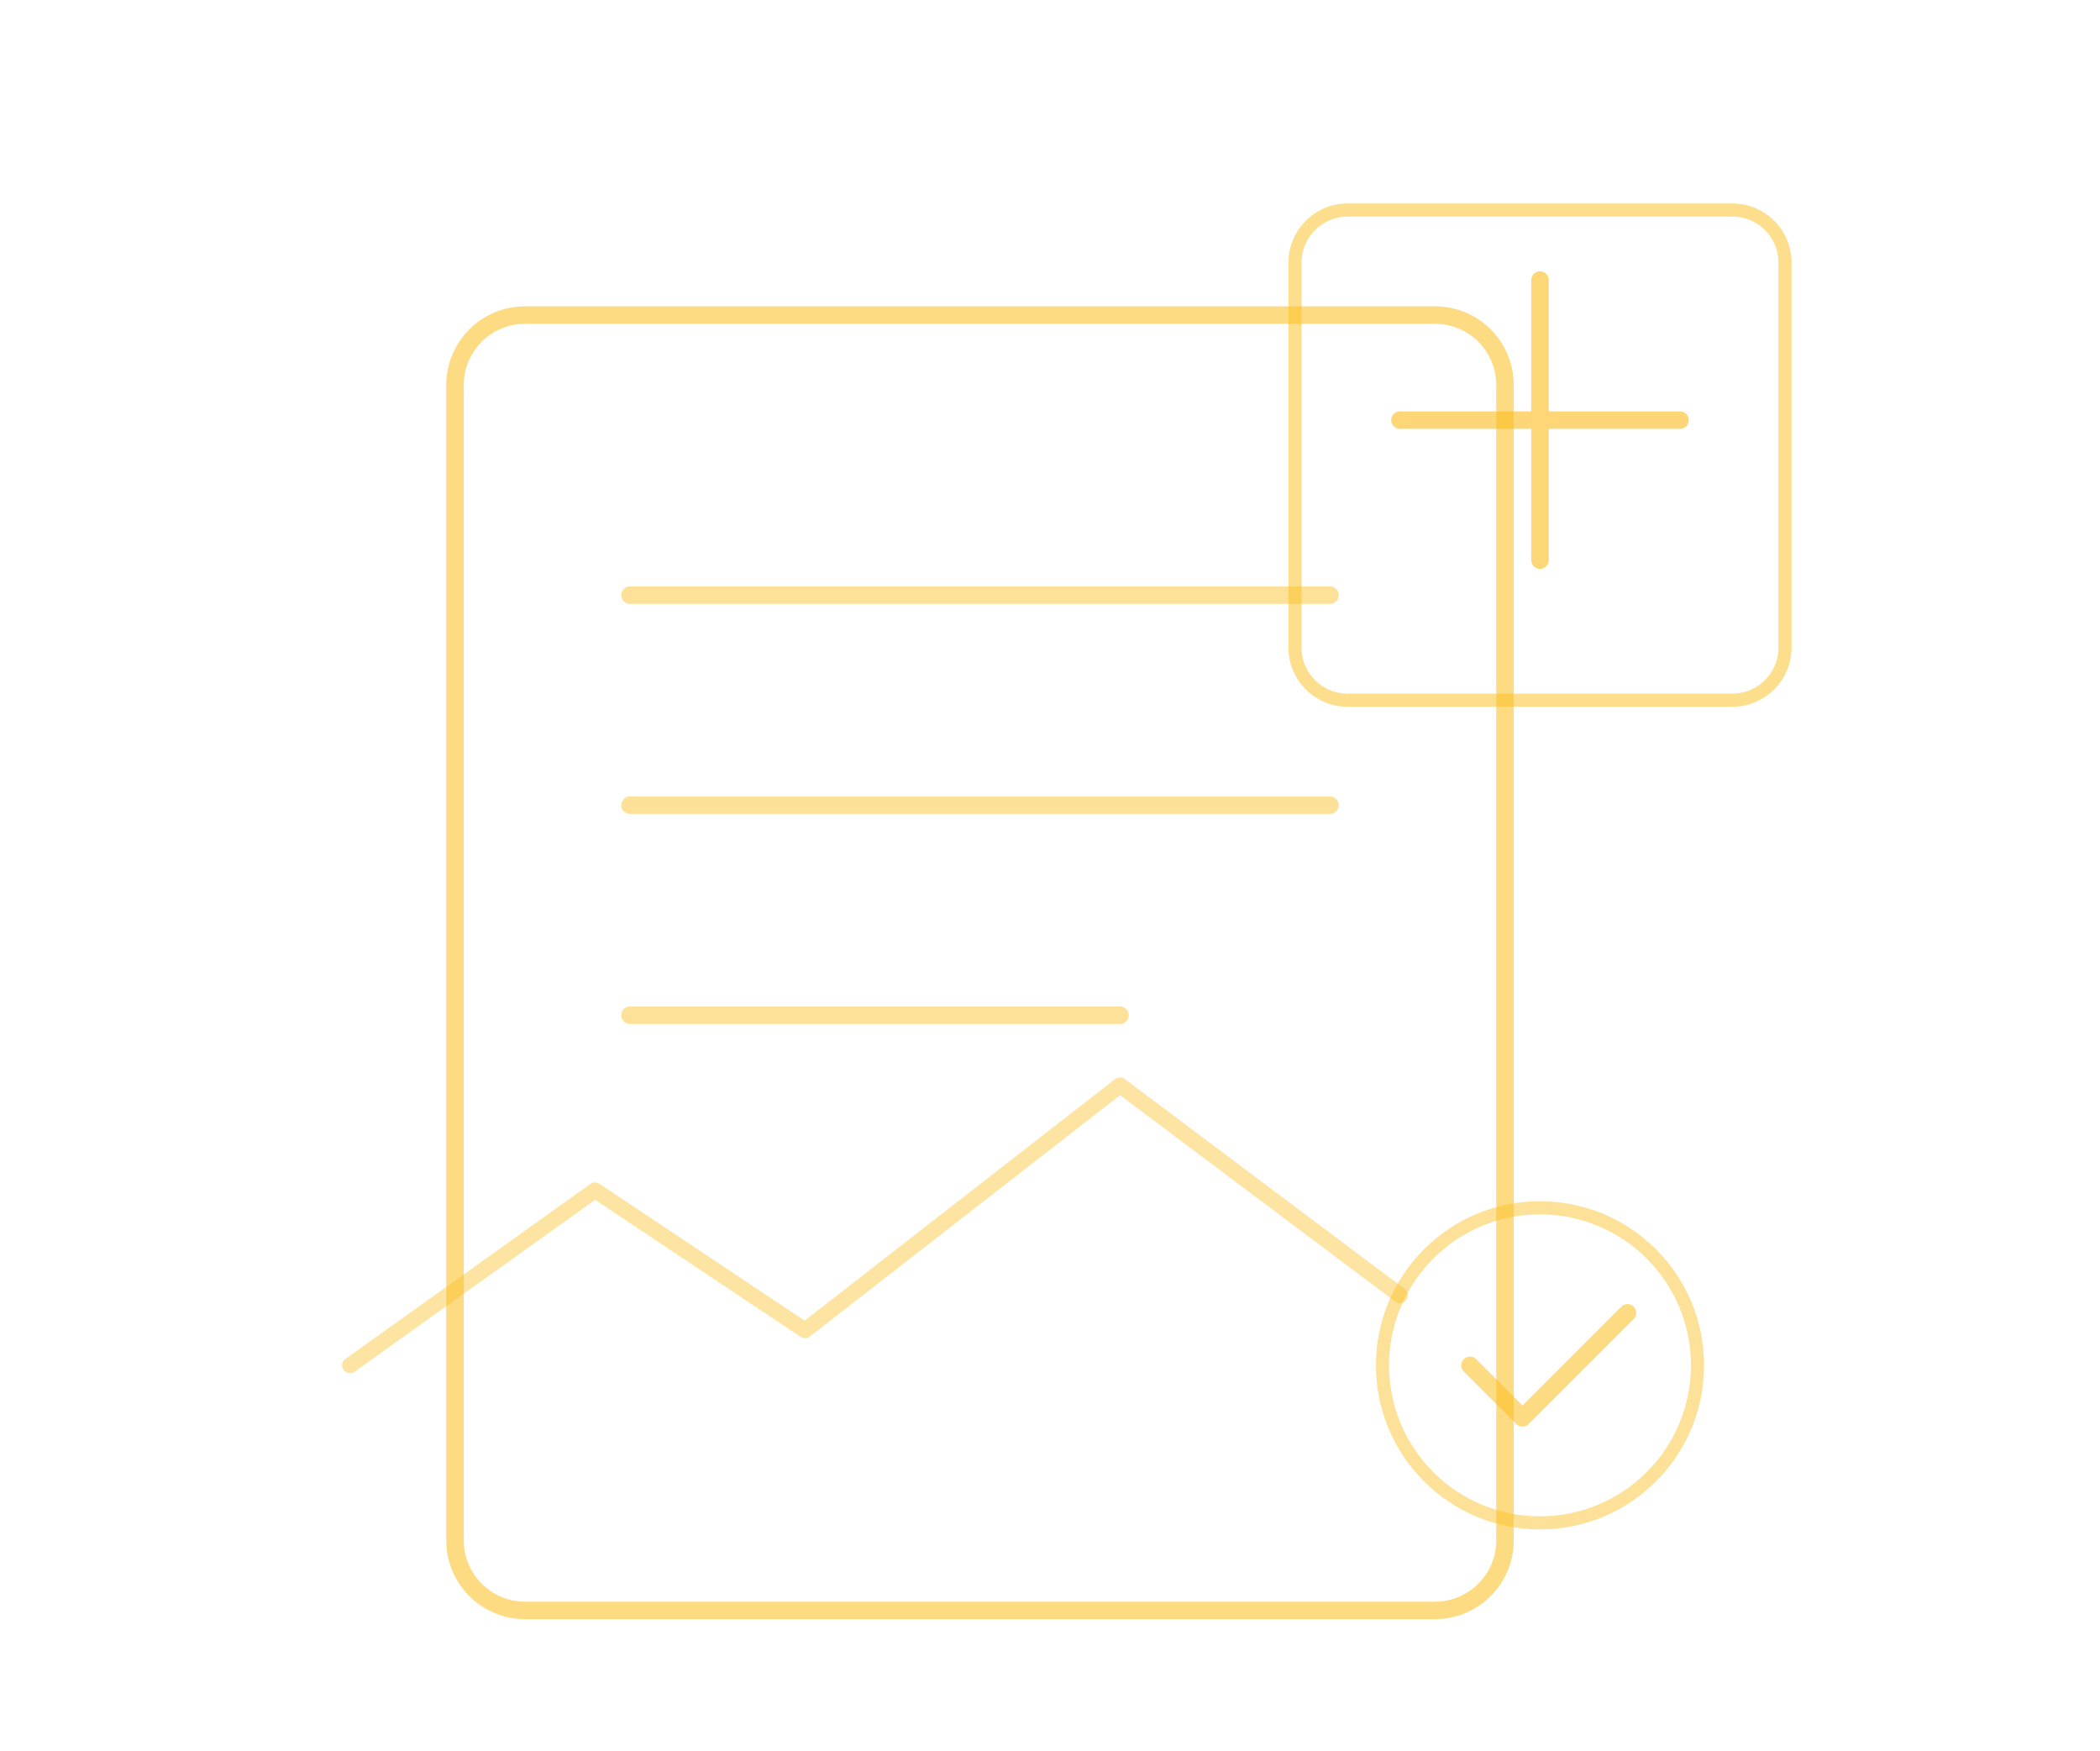
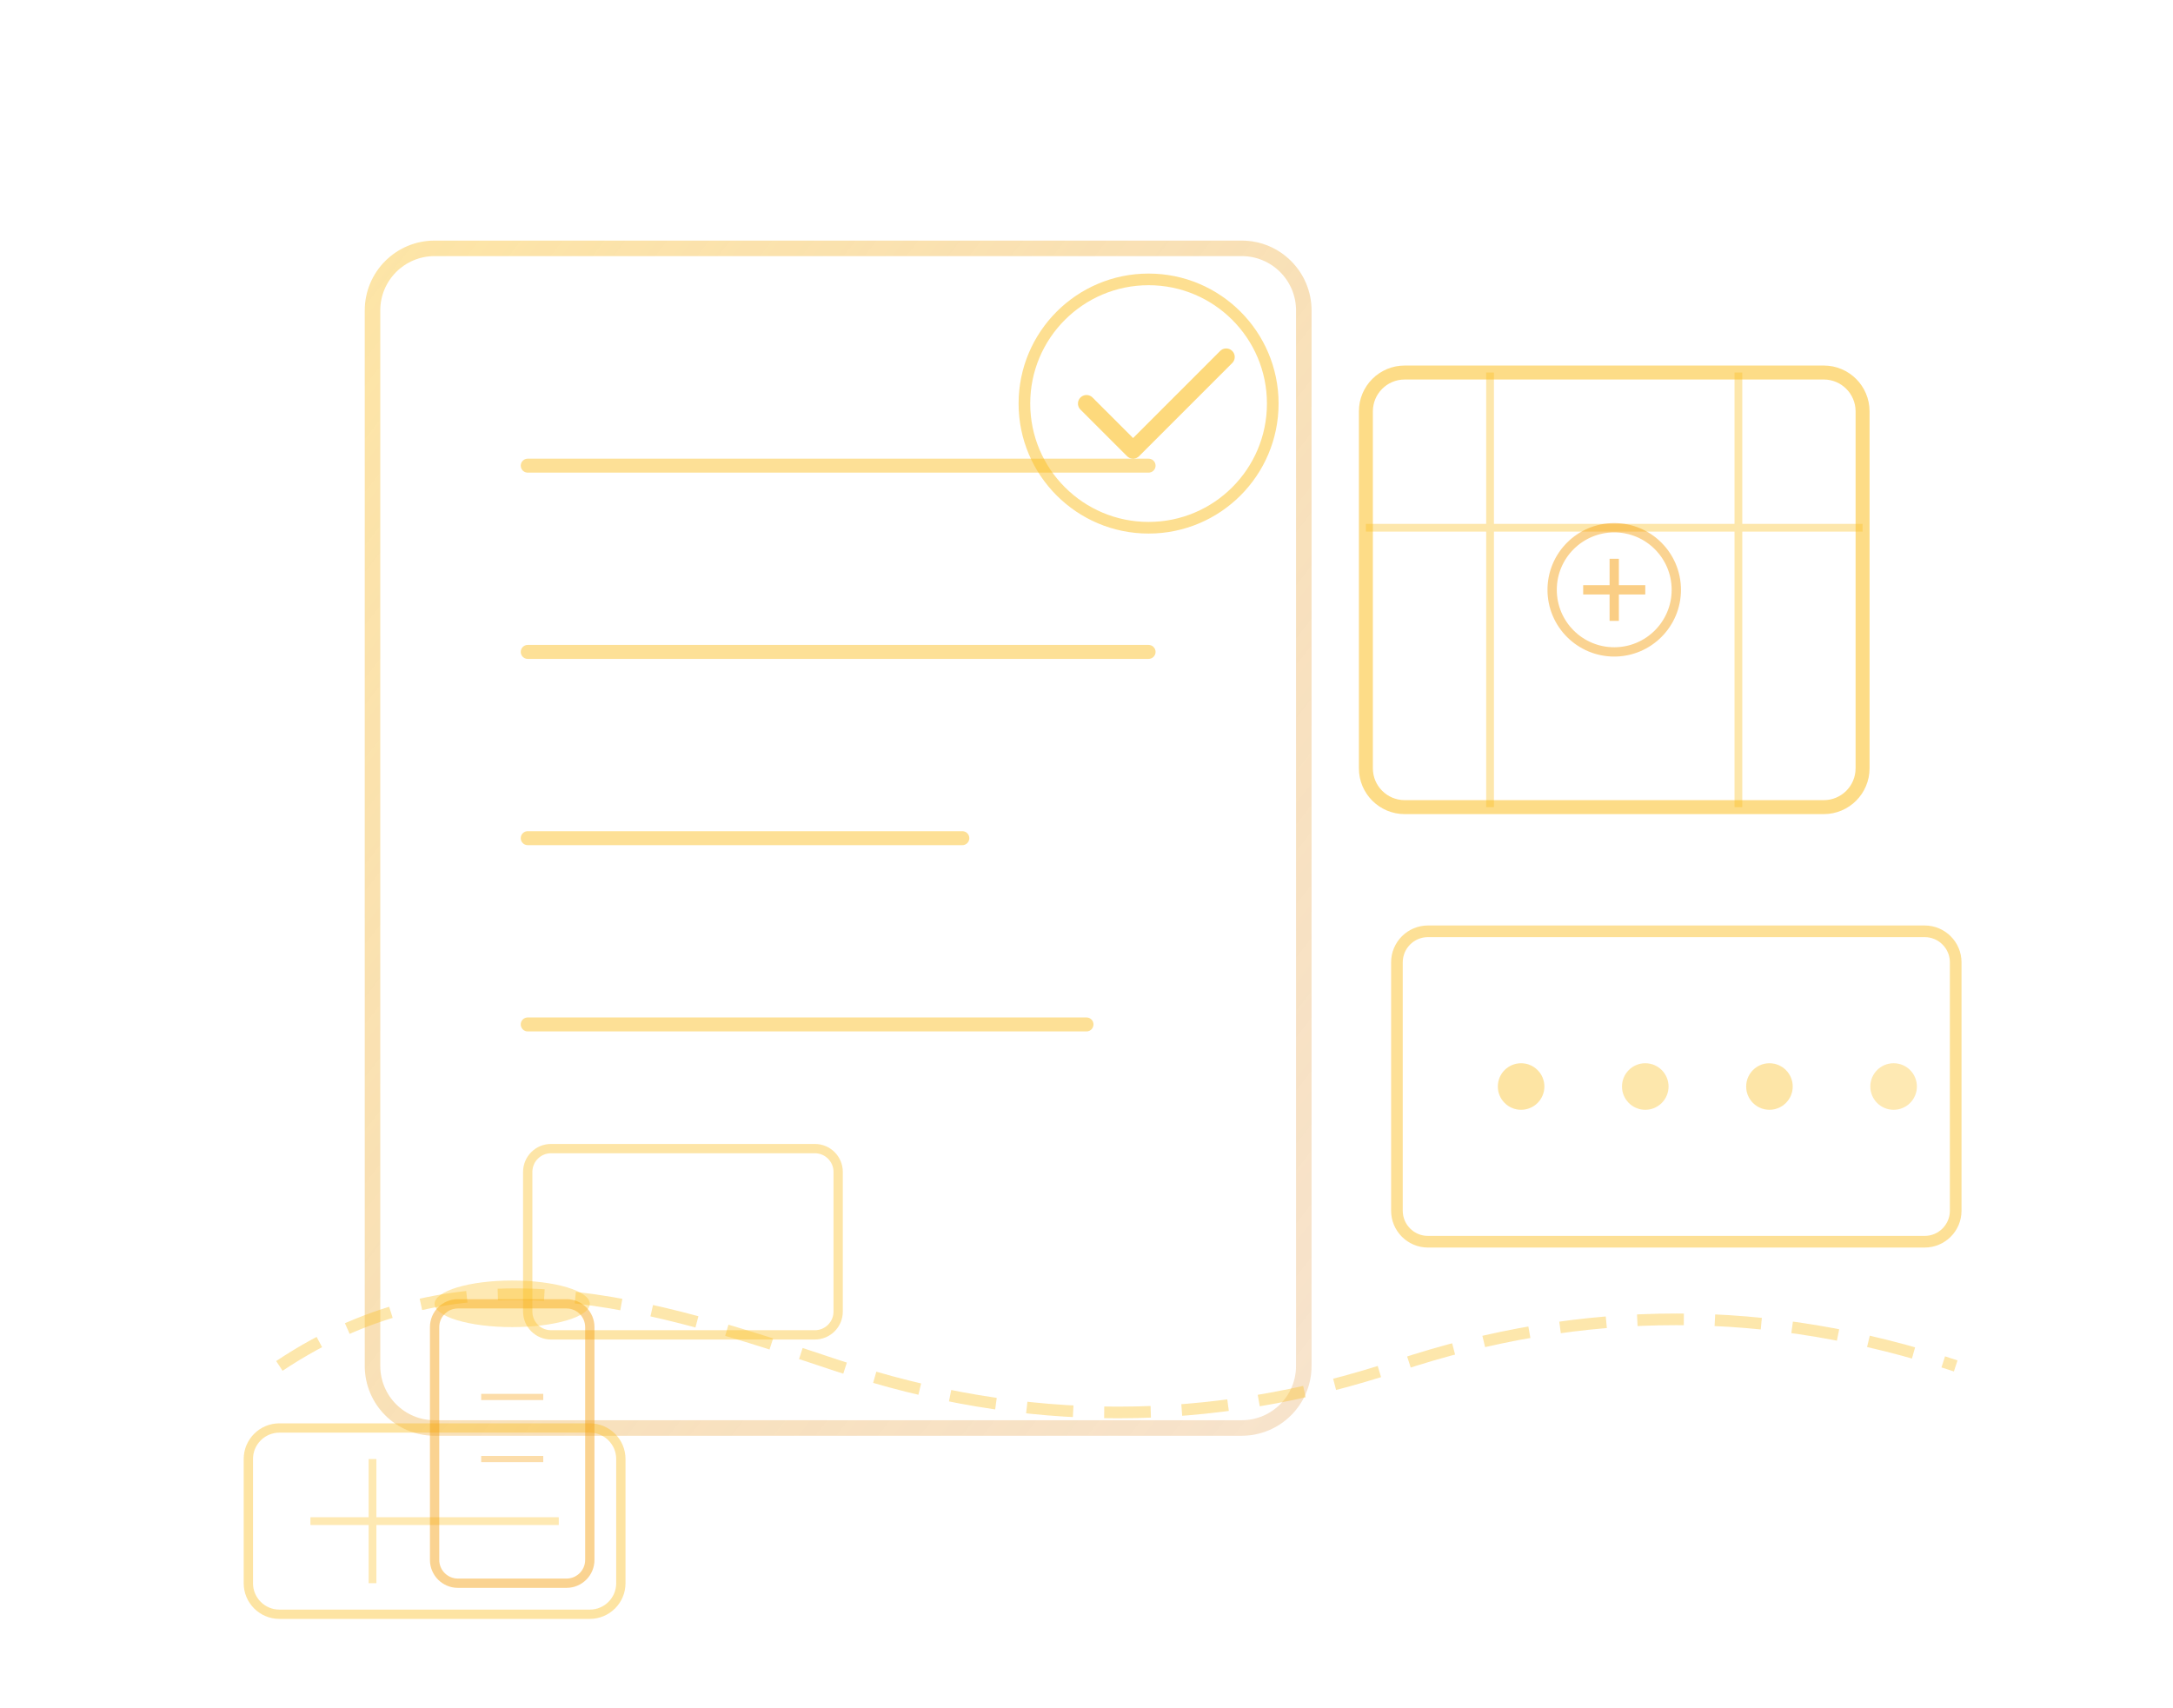
- <svg xmlns="http://www.w3.org/2000/svg" viewBox="0 0 240 200" fill="none" aria-hidden="true">
-   <rect x="52" y="36" width="120" height="148" rx="8" stroke="#fbbf24" stroke-width="2" opacity="0.57" />
-   <path d="M72 68h80M72 92h80M72 116h56" stroke="#fbbf24" stroke-width="2" stroke-linecap="round" opacity="0.47" />
-   <rect x="148" y="24" width="56" height="56" rx="6" stroke="#fbbf24" stroke-width="1.5" opacity="0.52" />
-   <path d="M160 48h32M176 32v32" stroke="#fbbf24" stroke-width="2" stroke-linecap="round" opacity="0.62" />
-   <path d="M40 156l28-20 24 16 36-28 32 24" stroke="#fbbf24" stroke-width="1.8" stroke-linecap="round" stroke-linejoin="round" opacity="0.42" />
-   <circle cx="176" cy="156" r="18" stroke="#fbbf24" stroke-width="1.5" opacity="0.47" />
-   <path d="M168 156l6 6 12-12" stroke="#fbbf24" stroke-width="2" stroke-linecap="round" stroke-linejoin="round" opacity="0.57" />
+ <svg xmlns="http://www.w3.org/2000/svg" viewBox="0 0 280 220" fill="none" aria-hidden="true">
+   <defs>
+     <linearGradient id="ord-amber" x1="0%" y1="0%" x2="100%" y2="100%">
+       <stop offset="0%" stop-color="#fbbf24" stop-opacity="0.7" />
+       <stop offset="100%" stop-color="#d97706" stop-opacity="0.35" />
+     </linearGradient>
+   </defs>
+   <rect x="48" y="32" width="120" height="152" rx="8" stroke="url(#ord-amber)" stroke-width="2" opacity="0.58" />
+   <path d="M68 60h80M68 84h80M68 108h56M68 132h72" stroke="#fbbf24" stroke-width="1.8" stroke-linecap="round" opacity="0.48" />
+   <rect x="68" y="148" width="40" height="24" rx="3" stroke="#fbbf24" stroke-width="1.2" opacity="0.4" />
+   <rect x="176" y="48" width="64" height="56" rx="5" stroke="#fbbf24" stroke-width="1.8" opacity="0.55" />
+   <path d="M176 68h64M192 48v56M224 48v56" stroke="#fbbf24" stroke-width="1" opacity="0.38" />
+   <circle cx="208" cy="76" r="8" stroke="#f59e0b" stroke-width="1.2" opacity="0.45" />
+   <path d="M204 76h8M208 72v8" stroke="#f59e0b" stroke-width="1.2" opacity="0.5" />
+   <rect x="180" y="120" width="72" height="40" rx="4" stroke="#fbbf24" stroke-width="1.5" opacity="0.48" />
+   <circle cx="196" cy="140" r="3" fill="#fbbf24" opacity="0.42" />
+   <circle cx="212" cy="140" r="3" fill="#fbbf24" opacity="0.38" />
+   <circle cx="228" cy="140" r="3" fill="#fbbf24" opacity="0.4" />
+   <circle cx="244" cy="140" r="3" fill="#fbbf24" opacity="0.35" />
+   <path d="M36 176c24-16 48-8 72 0s48 8 72 0 48-8 72 0" stroke="#fbbf24" stroke-width="1.5" opacity="0.38" stroke-dasharray="6 4" />
+   <rect x="32" y="184" width="48" height="24" rx="4" stroke="#fbbf24" stroke-width="1.2" opacity="0.42" />
+   <path d="M40 196h32M48 188v16" stroke="#fbbf24" stroke-width="1" opacity="0.35" />
+   <circle cx="148" cy="52" r="16" stroke="#fbbf24" stroke-width="1.5" opacity="0.5" />
+   <path d="M140 52l6 6 12-12" stroke="#fbbf24" stroke-width="2.2" stroke-linecap="round" stroke-linejoin="round" opacity="0.6" />
+   <rect x="56" y="168" width="20" height="36" rx="3" stroke="#f59e0b" stroke-width="1.2" opacity="0.45" />
+   <ellipse cx="66" cy="168" rx="10" ry="3" fill="#fbbf24" opacity="0.35" />
+   <path d="M62 180h8M62 188h8" stroke="#f59e0b" stroke-width="0.8" opacity="0.35" />
</svg>
